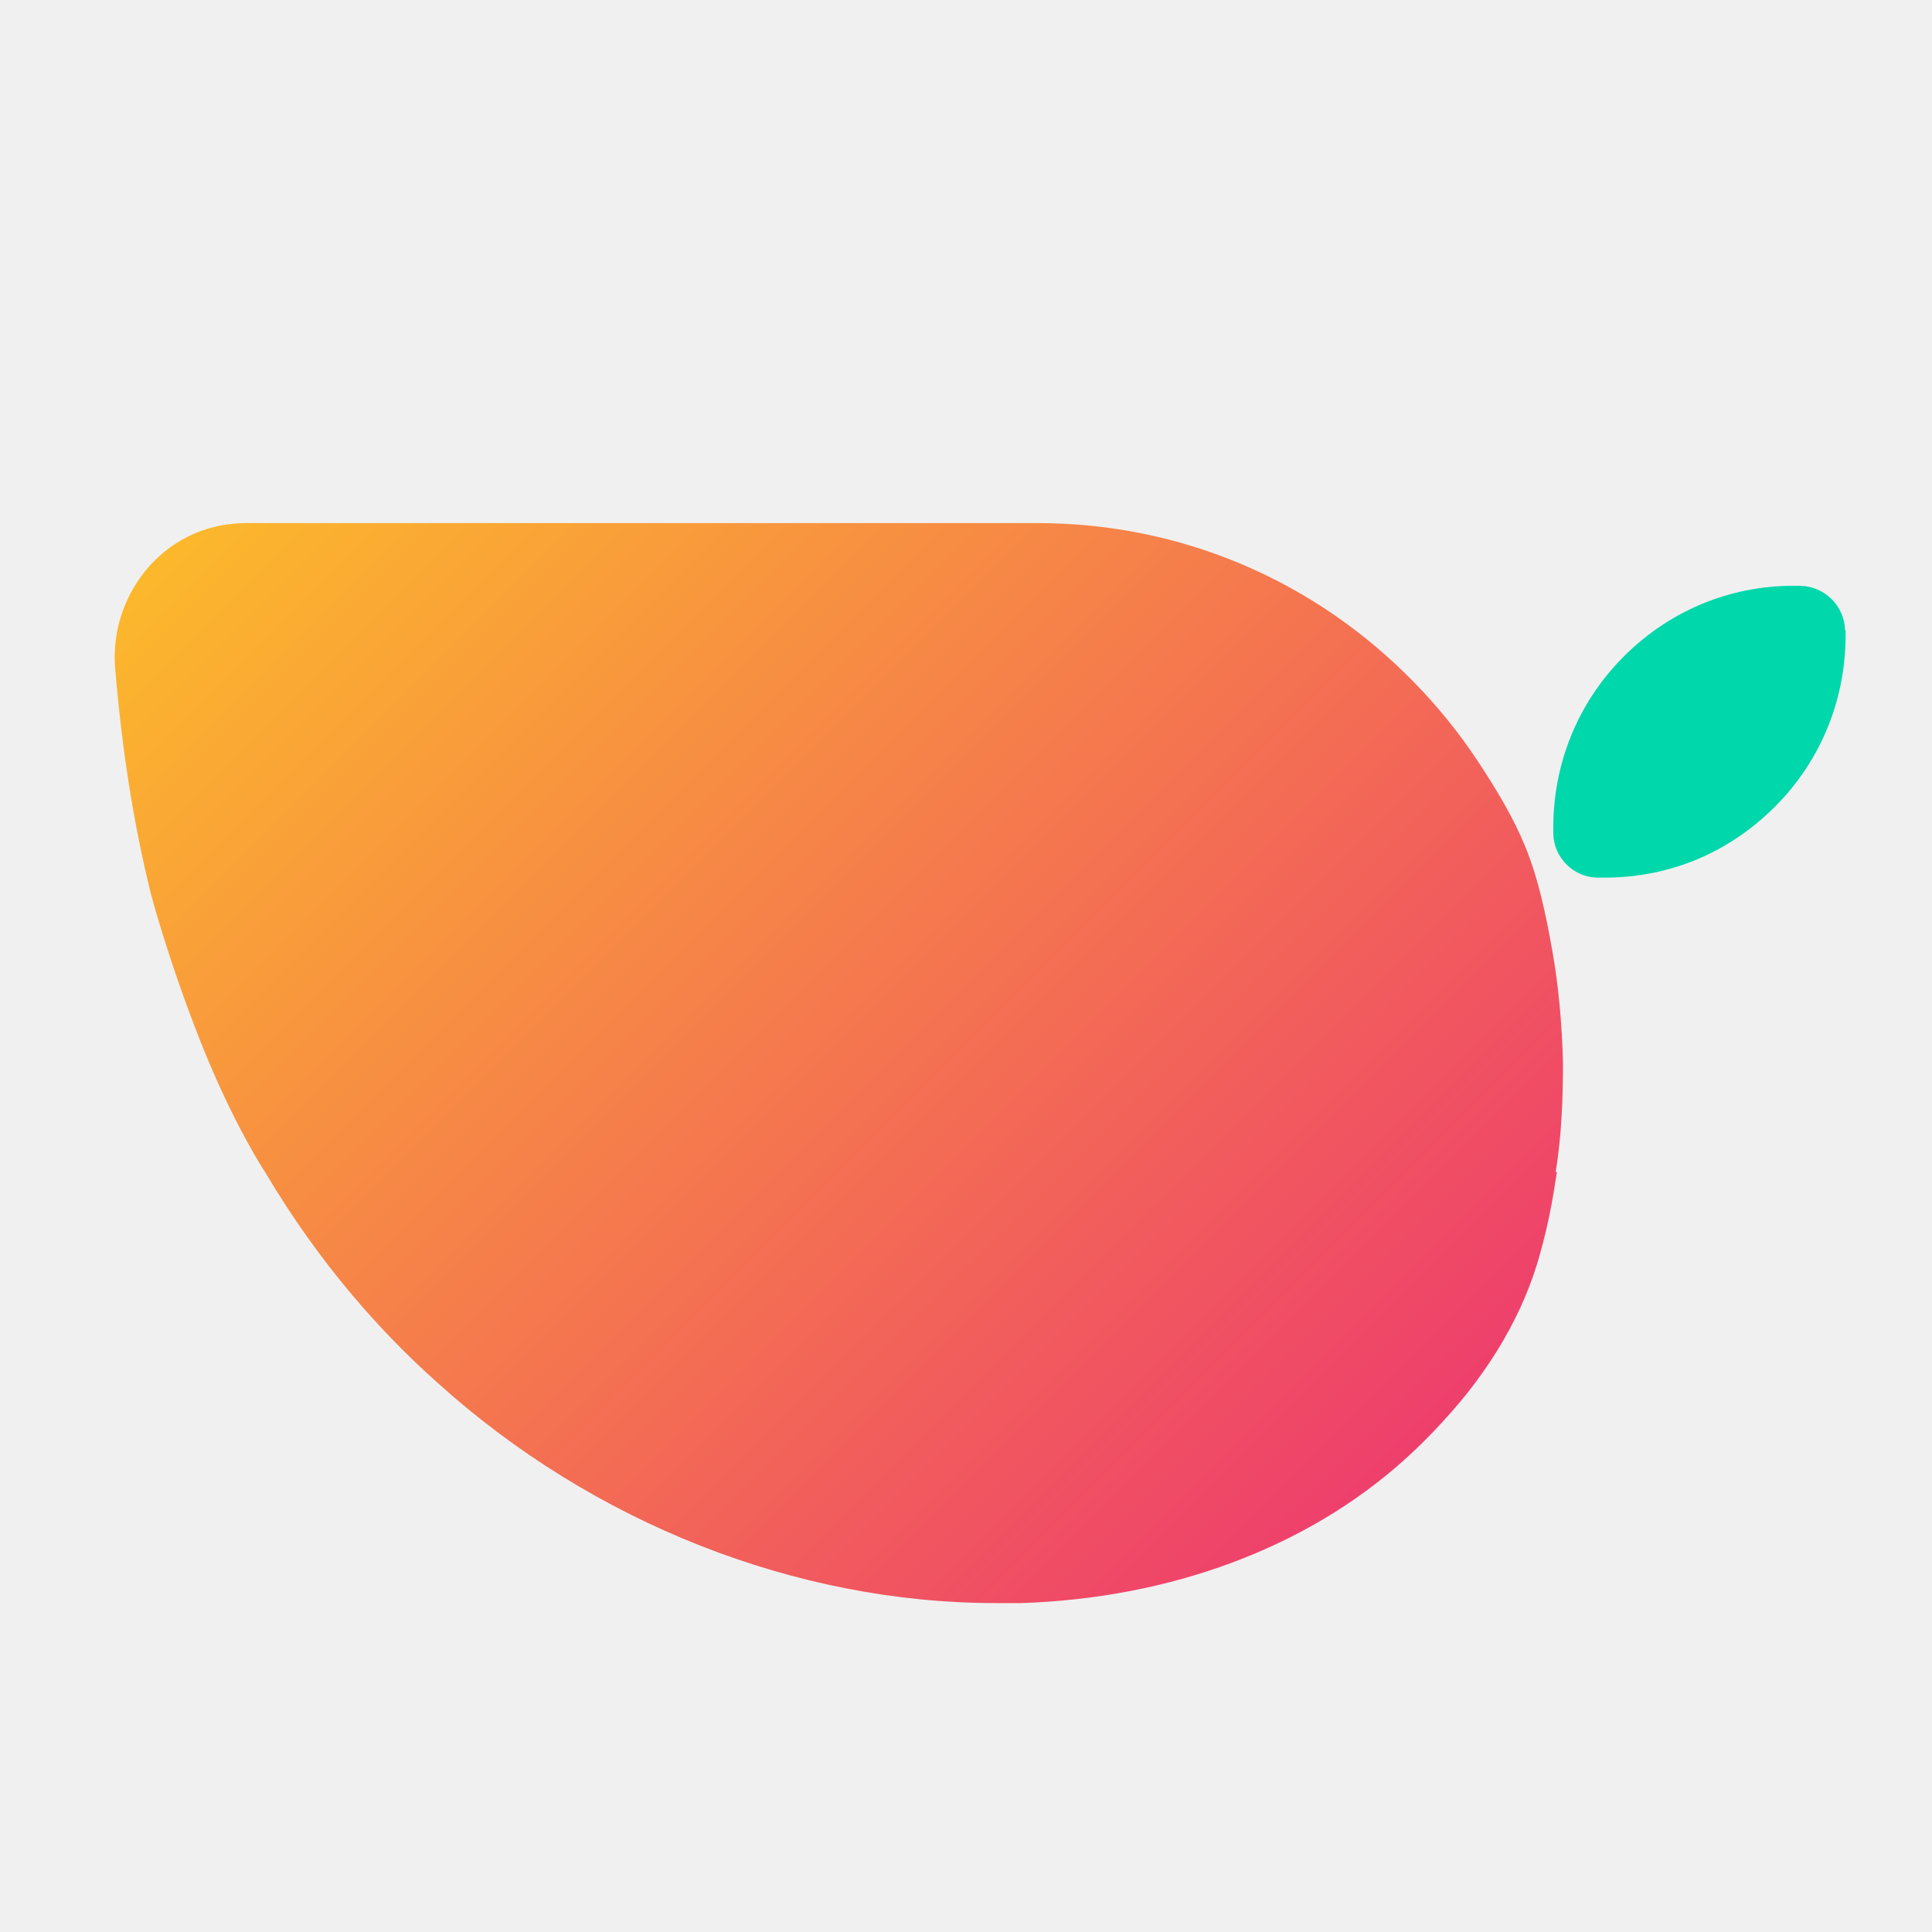
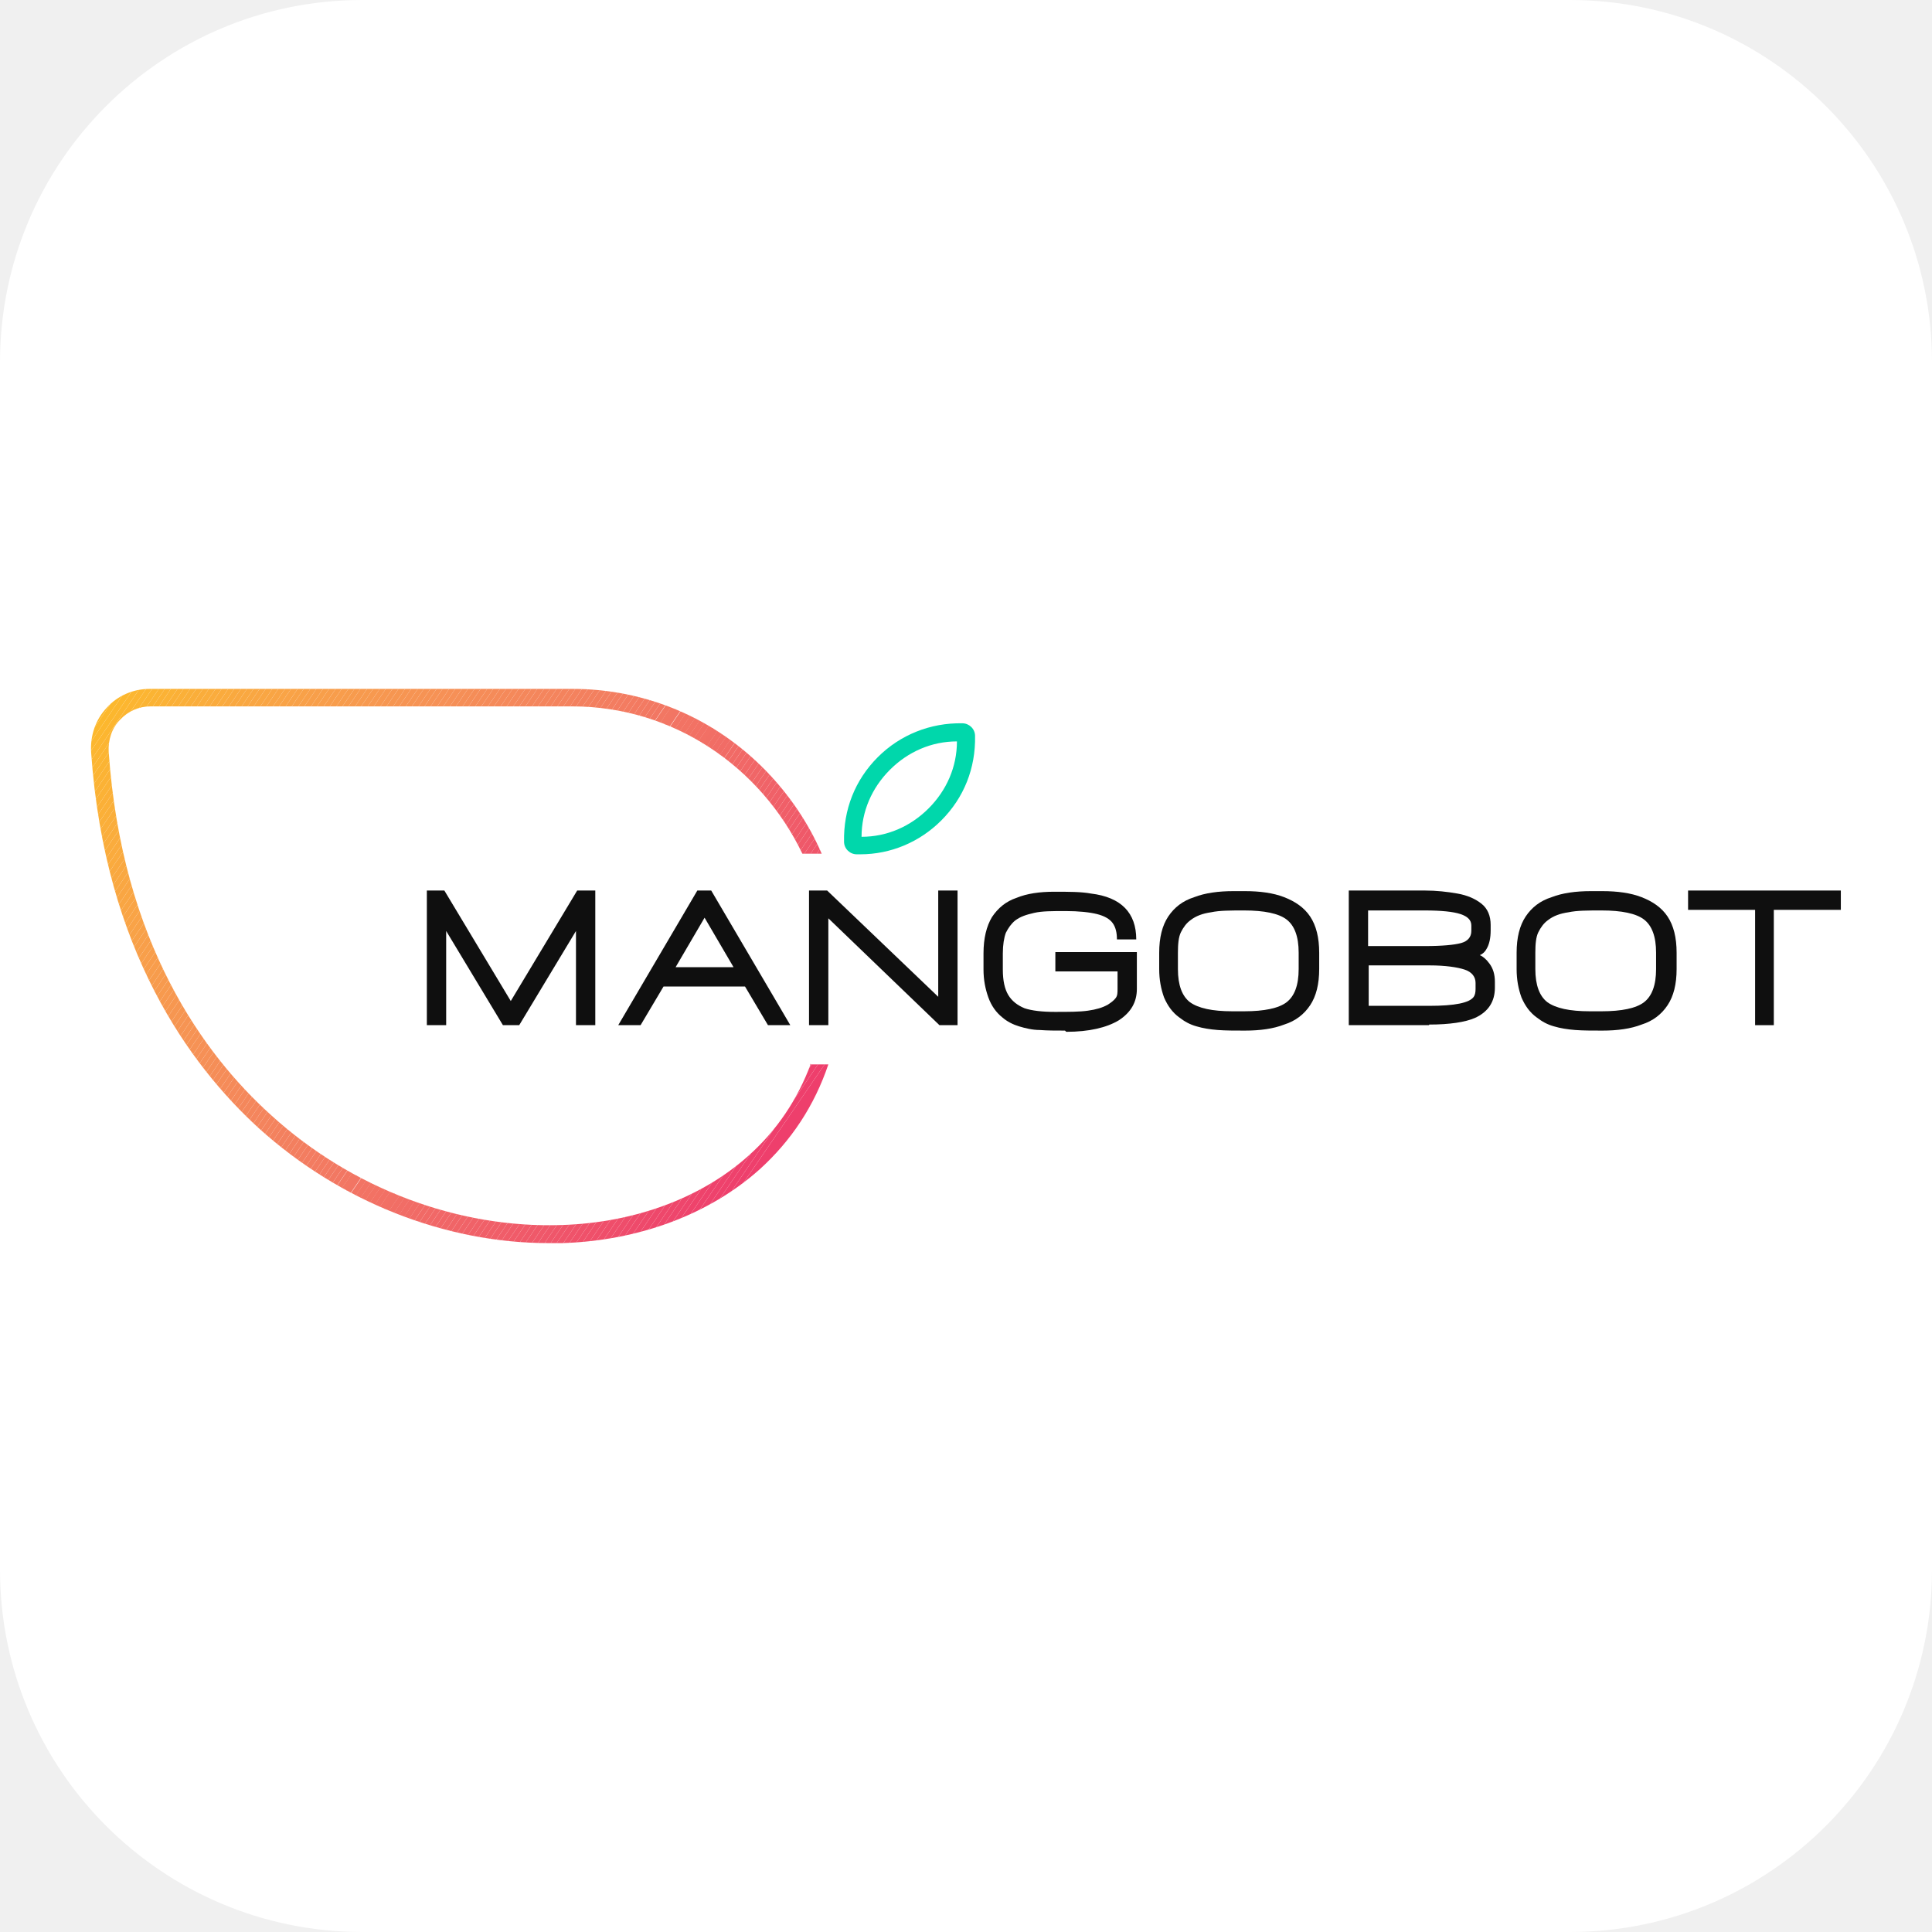
- <svg xmlns="http://www.w3.org/2000/svg" id="Layer_2" data-name="Layer 2" viewBox="0 0 40 40">
+ <svg xmlns="http://www.w3.org/2000/svg" id="Layer_2" data-name="Layer 2" viewBox="0 0 32 32">
  <defs>
    <style>
      .cls-1 {
+         fill: #f89d4b;
+       }
+ 
+       .cls-2 {
+         fill: #ee456c;
+       }
+ 
+       .cls-3 {
+         fill: #ee406c;
+       }
+ 
+       .cls-4 {
+         fill: #ef516a;
+       }
+ 
+       .cls-5 {
+         fill: #f9a742;
+       }
+ 
+       .cls-6 {
+         fill: #f4875c;
+       }
+ 
+       .cls-7 {
+         fill: #fbb235;
+       }
+ 
+       .cls-8 {
+         fill: #f58d57;
+       }
+ 
+       .cls-9 {
+         fill: #ef4e6b;
+       }
+ 
+       .cls-10 {
+         fill: #f4845d;
+       }
+ 
+       .cls-11 {
+         fill: #f3805e;
+       }
+ 
+       .cls-12 {
+         fill: #f37c61;
+       }
+ 
+       .cls-13 {
        fill: #00d7ab;
      }

-       .cls-2 {
-         fill: url(#linear-gradient);
+       .cls-14 {
+         fill: #f05a69;
+       }
+ 
+       .cls-15 {
+         fill: #fbb037;
+       }
+ 
+       .cls-16 {
+         fill: #f05d69;
+       }
+ 
+       .cls-17 {
+         fill: #fcb82c;
+       }
+ 
+       .cls-18 {
+         fill: #f89d4c;
+       }
+ 
+       .cls-19 {
+         fill: #f06368;
+       }
+ 
+       .cls-20 {
+         fill: #ee436b;
+       }
+ 
+       .cls-21 {
+         fill: #f37f5f;
+       }
+ 
+       .cls-22 {
+         fill: #f79750;
+       }
+ 
+       .cls-23 {
+         fill: #f05c69;
+       }
+ 
+       .cls-24 {
+         fill: #f27564;
+       }
+ 
+       .cls-25 {
+         fill: #f89e4b;
+       }
+ 
+       .cls-26 {
+         fill: #fbb038;
+       }
+ 
+       .cls-27 {
+         fill: #f16966;
+       }
+ 
+       .cls-28 {
+         fill: #f9a841;
+       }
+ 
+       .cls-29 {
+         fill: #fff;
+       }
+ 
+       .cls-30 {
+         fill: #f37e60;
+       }
+ 
+       .cls-31 {
+         fill: #f69156;
+       }
+ 
+       .cls-32 {
+         fill: #f8a049;
+       }
+ 
+       .cls-33 {
+         fill: #f16767;
+       }
+ 
+       .cls-34 {
+         fill: #f5885b;
+       }
+ 
+       .cls-35 {
+         fill: #fcb72e;
+       }
+ 
+       .cls-36 {
+         fill: #ee496b;
+       }
+ 
+       .cls-37 {
+         fill: #f27663;
+       }
+ 
+       .cls-38 {
+         fill: none;
+       }
+ 
+       .cls-39 {
+         fill: #f69057;
+       }
+ 
+       .cls-40 {
+         fill: #ef546a;
+       }
+ 
+       .cls-41 {
+         fill: #f37f60;
+       }
+ 
+       .cls-42 {
+         fill: #f9a445;
+       }
+ 
+       .cls-43 {
+         fill: #f69354;
+       }
+ 
+       .cls-44 {
+         fill: #f27962;
+       }
+ 
+       .cls-45 {
+         fill: #ef586a;
+       }
+ 
+       .cls-46 {
+         fill: #f69255;
+       }
+ 
+       .cls-47 {
+         fill: #f58c58;
+       }
+ 
+       .cls-48 {
+         fill: #f58b59;
+       }
+ 
+       .cls-49 {
+         fill: #f69254;
+       }
+ 
+       .cls-50 {
+         fill: #f27164;
+       }
+ 
+       .cls-51 {
+         fill: #f4855d;
+       }
+ 
+       .cls-52 {
+         fill: #ee3f6c;
+       }
+ 
+       .cls-53 {
+         fill: #f58a59;
+       }
+ 
+       .cls-54 {
+         fill: #fcb532;
+       }
+ 
+       .cls-55 {
+         fill: #f16d66;
+       }
+ 
+       .cls-56 {
+         fill: #faad3b;
+       }
+ 
+       .cls-57 {
+         fill: #ef4f6a;
+       }
+ 
+       .cls-58 {
+         fill: #ef536a;
+       }
+ 
+       .cls-59 {
+         fill: #f79850;
+       }
+ 
+       .cls-60 {
+         fill: #f06467;
+       }
+ 
+       .cls-61 {
+         fill: #f4825e;
+       }
+ 
+       .cls-62 {
+         fill: #ee486b;
+       }
+ 
+       .cls-63 {
+         fill: #f4875b;
+       }
+ 
+       .cls-64 {
+         fill: #f37a61;
+       }
+ 
+       .cls-65 {
+         fill: #f79a4e;
+       }
+ 
+       .cls-66 {
+         fill: #fcb531;
+       }
+ 
+       .cls-67 {
+         fill: #f16667;
+       }
+ 
+       .cls-68 {
+         fill: #f9a544;
+       }
+ 
+       .cls-69 {
+         fill: #faaf39;
+       }
+ 
+       .cls-70 {
+         fill: #f69651;
+       }
+ 
+       .cls-71 {
+         fill: #faac3d;
+       }
+ 
+       .cls-72 {
+         fill: #f8a247;
+       }
+ 
+       .cls-73 {
+         fill: #f27464;
+       }
+ 
+       .cls-74 {
+         fill: #f37d60;
+       }
+ 
+       .cls-75 {
+         fill: #f05b69;
+       }
+ 
+       .cls-76 {
+         fill: #fbb236;
+       }
+ 
+       .cls-77 {
+         fill: #ee426c;
+       }
+ 
+       .cls-78 {
+         fill: #fbb334;
+       }
+ 
+       .cls-79 {
+         fill: #f27763;
+       }
+ 
+       .cls-80 {
+         fill: #f79c4c;
+       }
+ 
+       .cls-81 {
+         fill: #f4835e;
+       }
+ 
+       .cls-82 {
+         fill: #faae3a;
+       }
+ 
+       .cls-83 {
+         fill: #ee466c;
+       }
+ 
+       .cls-84 {
+         fill: #fcb82d;
+       }
+ 
+       .cls-85 {
+         fill: #f06567;
+       }
+ 
+       .cls-86 {
+         fill: #f69056;
+       }
+ 
+       .cls-87 {
+         fill: #f27862;
+       }
+ 
+       .cls-88 {
+         fill: #f37a62;
+       }
+ 
+       .cls-89 {
+         fill: #ef506a;
+       }
+ 
+       .cls-90 {
+         fill: #0f0f0f;
+       }
+ 
+       .cls-91 {
+         fill: #faab3d;
+       }
+ 
+       .cls-92 {
+         fill: #f3805f;
+       }
+ 
+       .cls-93 {
+         fill: #ef556a;
+       }
+ 
+       .cls-94 {
+         fill: #faad3c;
+       }
+ 
+       .cls-95 {
+         fill: #f9a643;
+       }
+ 
+       .cls-96 {
+         fill: #f16e65;
+       }
+ 
+       .cls-97 {
+         fill: #f16a66;
+       }
+ 
+       .cls-98 {
+         fill: #f27264;
+       }
+ 
+       .cls-99 {
+         fill: #ee476b;
+       }
+ 
+       .cls-100 {
+         fill: #f9a347;
+       }
+ 
+       .cls-101 {
+         fill: #f16b66;
+       }
+ 
+       .cls-102 {
+         fill: #f05e68;
+       }
+ 
+       .cls-103 {
+         fill: #ef566a;
+       }
+ 
+       .cls-104 {
+         fill: #f16867;
+       }
+ 
+       .cls-105 {
+         fill: #f58e57;
+       }
+ 
+       .cls-106 {
+         fill: #f9a840;
+       }
+ 
+       .cls-107 {
+         fill: #ee4b6b;
+       }
+ 
+       .cls-108 {
+         fill: #f8a148;
+       }
+ 
+       .cls-109 {
+         fill: #ef5969;
+       }
+ 
+       .cls-110 {
+         fill: #f05f68;
+       }
+ 
+       .cls-111 {
+         fill: #f4865c;
+       }
+ 
+       .cls-112 {
+         fill: #f27364;
+       }
+ 
+       .cls-113 {
+         fill: #f16c66;
+       }
+ 
+       .cls-114 {
+         fill: #f27065;
+       }
+ 
+       .cls-115 {
+         fill: #f9a446;
+       }
+ 
+       .cls-116 {
+         fill: #f4835d;
+       }
+ 
+       .cls-117 {
+         fill: #ef526a;
+       }
+ 
+       .cls-118 {
+         fill: #f9a93f;
+       }
+ 
+       .cls-119 {
+         fill: #f06667;
+       }
+ 
+       .cls-120 {
+         fill: #ee416c;
+       }
+ 
+       .cls-121 {
+         fill: #f37b61;
+       }
+ 
+       .cls-122 {
+         fill: #f79b4d;
+       }
+ 
+       .cls-123 {
+         fill: #f69453;
+       }
+ 
+       .cls-124 {
+         fill: #ee4a6b;
+       }
+ 
+       .cls-125 {
+         fill: #ef4e6a;
+       }
+ 
+       .cls-126 {
+         fill: #fcb630;
+       }
+ 
+       .cls-127 {
+         fill: #ef576a;
+       }
+ 
+       .cls-128 {
+         fill: #f69552;
+       }
+ 
+       .cls-129 {
+         fill: #f06268;
+       }
+ 
+       .cls-130 {
+         fill: #f7994f;
+       }
+ 
+       .cls-131 {
+         fill: #f06168;
+       }
+ 
+       .cls-132 {
+         fill: #f06068;
+       }
+ 
+       .cls-133 {
+         fill: #faab3e;
+       }
+ 
+       .cls-134 {
+         fill: #f89f4a;
+       }
+ 
+       .cls-135 {
+         fill: #f58f57;
+       }
+ 
+       .cls-136 {
+         fill: #fbb433;
+       }
+ 
+       .cls-137 {
+         clip-path: url(#clippath);
+       }
+ 
+       .cls-138 {
+         fill: #ee4d6b;
+       }
+ 
+       .cls-139 {
+         fill: #f5895a;
+       }
+ 
+       .cls-140 {
+         fill: #f16f65;
      }
    </style>
-     <linearGradient id="linear-gradient" x1="28.55" y1="41.57" x2="6.29" y2="63.84" gradientTransform="translate(0 72.36) scale(1 -1)" gradientUnits="userSpaceOnUse">
-       <stop offset="0" stop-color="#ee3f6c" />
-       <stop offset="1" stop-color="#fcb82c" />
-     </linearGradient>
+     <clipPath id="clippath">
+       <path class="cls-38" d="M13.43,17.62c-.22.59-.56,1.1-1.03,1.52-.78.7-1.88,1.11-3.09,1.15-1.72.06-3.48-.6-4.82-1.82-1.11-1-2.47-2.85-2.69-6.02-.01-.19.05-.39.19-.53.13-.14.31-.22.5-.22h6.99c1.67,0,3.12,1,3.81,2.44h.32c-.22-.51-.54-.98-.93-1.38-.85-.87-1.99-1.35-3.2-1.35H2.48c-.27,0-.53.11-.71.31-.19.2-.28.47-.26.75.23,3.27,1.64,5.18,2.78,6.22,1.34,1.21,3.08,1.9,4.8,1.9.07,0,.15,0,.22,0,1.28-.04,2.44-.48,3.27-1.22.53-.48.91-1.06,1.14-1.74h-.31Z" />
+     </clipPath>
  </defs>
-   <g id="Layer_1-2" data-name="Layer 1-2">
+   <g id="Layer_1-2" data-name="Layer 1">
    <g>
-       <path class="cls-1" d="M38.21,13.04c.03,1.38-.49,2.69-1.46,3.66s-2.2,1.47-3.53,1.47h-.14c-.5,0-.92-.42-.92-.92-.03-1.37.48-2.68,1.46-3.66s2.28-1.5,3.66-1.46c.5.01.91.42.92.92h0Z" />
-       <path class="cls-2" d="M32.23,24.29c-.08.54-.18,1.08-.33,1.61-.34,1.3-1.08,2.5-1.99,3.49-.26.29-.54.57-.83.83-2.02,1.82-4.84,2.87-7.94,2.97h-.53c-4.13,0-8.34-1.66-11.55-4.56-1.17-1.04-2.45-2.47-3.57-4.36,0,0-.66-.99-1.34-2.71s-1.03-3.07-1.03-3.07c-.35-1.42-.6-2.98-.74-4.71-.05-.76.22-1.52.74-2.09.52-.56,1.21-.86,1.99-.86h16.37c2.95,0,5.72,1.17,7.79,3.29.49.5.93,1.04,1.32,1.63s.74,1.17.99,1.78c.28.69.43,1.43.56,2.16s.2,1.53.22,2.31c0,.76-.03,1.51-.15,2.26l.03.02Z" />
+       <rect class="cls-29" width="32" height="32" rx="6" ry="6" />
+       <g id="uuid-e675c6ee-633a-4147-bfee-abfe7c6ea15d" data-name="Layer 1-2">
+         <g>
+           <g>
+             <path class="cls-90" d="M9.86,16.98h-.32v-1.56l-.94,1.56h-.27l-.94-1.56v1.56h-.32v-2.23h.29l1.1,1.83,1.1-1.83h.3v2.23h0Z" />
+             <path class="cls-90" d="M13.09,16.98h-.37l-.38-.64h-1.35l-.38.64h-.37l1.31-2.23h.23l1.31,2.23h0ZM12.15,16.02l-.48-.82-.48.82h.97,0Z" />
+             <path class="cls-90" d="M15.86,16.98h-.3l-1.84-1.77v1.77h-.32v-2.23h.3l1.84,1.76v-1.76h.32v2.23h0Z" />
+             <path class="cls-90" d="M17.64,17.07c-.15,0-.29,0-.42-.01-.12,0-.24-.03-.34-.06-.1-.03-.2-.08-.28-.15-.1-.08-.18-.19-.23-.33-.05-.14-.08-.29-.08-.46v-.27c0-.25.05-.45.14-.6.1-.15.23-.26.41-.32.17-.07.38-.1.62-.1s.45,0,.61.03c.5.06.75.32.75.76h-.32c0-.11-.02-.2-.07-.27-.05-.07-.14-.12-.26-.15-.12-.03-.3-.05-.52-.05s-.39,0-.52.03-.23.06-.32.13c-.06.05-.11.12-.15.2-.03.08-.05.2-.05.34v.27c0,.18.03.32.09.42.06.1.15.17.27.22.12.04.29.06.5.06.23,0,.41,0,.55-.02s.24-.05.33-.1c.06-.04.1-.07.13-.11s.03-.09.03-.15v-.29h-1.03v-.32h1.35v.61c0,.22-.1.39-.3.52-.2.12-.49.19-.87.19h0Z" />
+             <path class="cls-90" d="M20.61,17.07c-.16,0-.31,0-.44-.01s-.25-.03-.35-.06c-.11-.03-.2-.08-.29-.15-.11-.08-.19-.19-.25-.33-.05-.14-.08-.29-.08-.47v-.27c0-.25.05-.45.15-.6.1-.15.24-.26.43-.32.18-.07.4-.1.65-.1h.19c.25,0,.47.03.65.1.18.07.33.17.43.32s.15.35.15.6v.27c0,.25-.05.45-.15.6-.1.15-.24.26-.43.32-.18.07-.4.1-.65.1h0ZM20.61,16.75c.33,0,.57-.05.7-.15.13-.1.2-.28.2-.55v-.27c0-.27-.07-.45-.2-.55-.13-.1-.37-.15-.7-.15-.23,0-.41,0-.55.03-.14.02-.25.06-.34.13-.07.05-.12.12-.16.2s-.05.2-.05.34v.27c0,.27.07.45.2.55.14.1.37.15.7.15h.19Z" />
+             <path class="cls-90" d="M23.67,16.98h-1.33v-2.23h1.26c.19,0,.37.02.54.05s.3.09.4.17.15.2.15.35v.09c0,.12-.02.23-.07.31-.02.04-.06.08-.11.1.05.02.11.07.16.14.06.08.09.18.09.3v.1c0,.23-.11.4-.33.5-.16.07-.42.11-.76.11h0ZM23.6,15.67c.29,0,.49-.02.6-.05.11-.03.17-.1.17-.2v-.09c0-.09-.06-.15-.18-.19-.12-.04-.32-.06-.59-.06h-.94v.59h.94ZM23.67,16.66c.43,0,.67-.05.74-.15.02-.03.03-.07.03-.13v-.1c0-.1-.06-.18-.18-.22-.12-.04-.32-.07-.58-.07h-1.01v.67h1.01Z" />
+             <path class="cls-90" d="M26.53,17.07c-.16,0-.31,0-.44-.01s-.25-.03-.35-.06c-.11-.03-.2-.08-.29-.15-.11-.08-.19-.19-.25-.33-.05-.14-.08-.29-.08-.47v-.27c0-.25.05-.45.15-.6.1-.15.24-.26.43-.32.18-.07.4-.1.65-.1h.19c.25,0,.47.03.65.1.18.07.33.17.43.32s.15.35.15.6v.27c0,.25-.05.45-.15.6-.1.15-.24.26-.43.32-.18.07-.4.1-.65.1h0ZM26.53,16.75c.33,0,.57-.05.7-.15.13-.1.2-.28.2-.55v-.27c0-.27-.07-.45-.2-.55-.13-.1-.37-.15-.7-.15-.23,0-.41,0-.55.03-.14.02-.25.06-.34.13-.07.05-.12.12-.16.2s-.05.2-.05.34v.27c0,.27.07.45.2.55.14.1.37.15.7.15h.19Z" />
+             <path class="cls-90" d="M29.39,16.98h-.32v-1.91h-1.11v-.32h2.53v.32h-1.11v1.91Z" />
+           </g>
+           <g class="cls-137">
+             <g>
+               <polygon class="cls-17" points="1.89 11.41 1.49 12 1.49 11.41 1.89 11.41" />
+               <polygon class="cls-17" points="2 11.41 1.49 12.16 1.49 12 1.89 11.41 2 11.41" />
+               <polygon class="cls-84" points="2.1 11.41 1.49 12.31 1.49 12.16 2 11.41 2.1 11.41" />
+               <polygon class="cls-35" points="2.21 11.41 1.49 12.46 1.49 12.31 2.1 11.41 2.21 11.41" />
+               <polygon class="cls-126" points="2.31 11.41 1.49 12.62 1.49 12.46 2.21 11.41 2.31 11.41" />
+               <polygon class="cls-66" points="2.42 11.41 1.49 12.77 1.49 12.62 2.31 11.41 2.42 11.41" />
+               <polygon class="cls-54" points="2.52 11.41 1.49 12.92 1.49 12.77 2.42 11.41 2.52 11.41" />
+               <polygon class="cls-136" points="2.63 11.41 1.49 13.08 1.49 12.92 2.52 11.41 2.63 11.41" />
+               <polygon class="cls-78" points="2.73 11.41 1.49 13.23 1.49 13.08 2.63 11.41 2.73 11.41" />
+               <polygon class="cls-7" points="2.83 11.41 1.49 13.38 1.49 13.23 2.73 11.41 2.83 11.41" />
+               <polygon class="cls-76" points="2.94 11.41 1.49 13.54 1.49 13.38 2.83 11.41 2.94 11.41" />
+               <polygon class="cls-15" points="3.04 11.41 1.49 13.69 1.49 13.54 2.94 11.41 3.04 11.41" />
+               <polygon class="cls-26" points="3.15 11.41 1.49 13.84 1.49 13.69 3.04 11.41 3.15 11.41" />
+               <polygon class="cls-69" points="3.25 11.41 1.49 13.99 1.49 13.84 3.15 11.41 3.25 11.41" />
+               <polygon class="cls-82" points="3.36 11.41 1.49 14.15 1.49 13.99 3.25 11.41 3.36 11.41" />
+               <polygon class="cls-56" points="3.46 11.41 1.49 14.3 1.49 14.15 3.36 11.41 3.46 11.41" />
+               <polygon class="cls-94" points="3.57 11.41 1.49 14.45 1.49 14.3 3.46 11.41 3.57 11.41" />
+               <polygon class="cls-71" points="3.67 11.41 1.49 14.61 1.49 14.45 3.57 11.41 3.67 11.41" />
+               <polygon class="cls-91" points="3.78 11.41 1.49 14.76 1.49 14.61 3.67 11.41 3.78 11.41" />
+               <polygon class="cls-133" points="3.88 11.41 1.49 14.91 1.49 14.76 3.78 11.41 3.88 11.41" />
+               <polygon class="cls-118" points="3.99 11.41 1.49 15.07 1.49 14.91 3.88 11.41 3.99 11.41" />
+               <polygon class="cls-106" points="4.09 11.41 1.49 15.22 1.49 15.07 3.99 11.41 4.09 11.41" />
+               <polygon class="cls-28" points="4.2 11.41 1.49 15.37 1.49 15.22 4.09 11.41 4.2 11.41" />
+               <polygon class="cls-5" points="4.3 11.41 1.49 15.52 1.49 15.37 4.2 11.41 4.3 11.41" />
+               <polygon class="cls-95" points="4.4 11.41 1.49 15.68 1.49 15.52 4.3 11.41 4.4 11.41" />
+               <polygon class="cls-95" points="4.51 11.41 1.49 15.83 1.49 15.68 4.4 11.41 4.51 11.41" />
+               <polygon class="cls-68" points="4.61 11.41 1.49 15.98 1.49 15.83 4.51 11.41 4.61 11.41" />
+               <polygon class="cls-42" points="4.72 11.41 1.49 16.14 1.49 15.98 4.61 11.41 4.72 11.41" />
+               <polygon class="cls-115" points="4.82 11.41 1.49 16.29 1.49 16.14 4.72 11.41 4.82 11.41" />
+               <polygon class="cls-100" points="4.93 11.41 1.49 16.44 1.49 16.29 4.82 11.41 4.93 11.41" />
+               <polygon class="cls-72" points="5.03 11.41 1.49 16.6 1.49 16.44 4.93 11.41 5.03 11.41" />
+               <polygon class="cls-108" points="5.14 11.41 1.49 16.75 1.49 16.6 5.03 11.41 5.14 11.41" />
+               <polygon class="cls-32" points="5.24 11.41 1.49 16.9 1.49 16.75 5.14 11.41 5.24 11.41" />
+               <polygon class="cls-134" points="5.35 11.41 1.49 17.05 1.49 16.9 5.24 11.41 5.35 11.41" />
+               <polygon class="cls-134" points="5.45 11.41 1.53 17.14 1.49 17.12 1.49 17.05 5.35 11.41 5.45 11.41" />
+               <polygon class="cls-25" points="5.56 11.41 1.6 17.19 1.53 17.14 5.45 11.41 5.56 11.41" />
+               <polygon class="cls-1" points="5.66 11.41 1.67 17.24 1.6 17.19 5.56 11.41 5.66 11.41" />
+               <polygon class="cls-18" points="5.77 11.41 1.75 17.29 1.67 17.24 5.66 11.41 5.77 11.41" />
+               <polygon class="cls-80" points="5.87 11.41 1.82 17.34 1.75 17.29 5.77 11.41 5.87 11.41" />
+               <polygon class="cls-122" points="5.97 11.41 1.89 17.39 1.82 17.34 5.87 11.41 5.97 11.41" />
+               <polygon class="cls-65" points="6.08 11.41 1.96 17.44 1.89 17.39 5.97 11.41 6.08 11.41" />
+               <polygon class="cls-65" points="6.18 11.41 2.03 17.49 1.96 17.44 6.08 11.41 6.18 11.41" />
+               <polygon class="cls-130" points="6.29 11.41 2.1 17.53 2.03 17.49 6.18 11.41 6.29 11.41" />
+               <polygon class="cls-59" points="6.39 11.41 2.17 17.58 2.1 17.53 6.29 11.41 6.39 11.41" />
+               <polygon class="cls-22" points="6.5 11.41 2.24 17.63 2.17 17.58 6.39 11.41 6.5 11.41" />
+               <polygon class="cls-70" points="6.6 11.41 2.32 17.68 2.24 17.63 6.5 11.41 6.6 11.41" />
+               <polygon class="cls-70" points="6.71 11.41 2.39 17.73 2.32 17.68 6.6 11.41 6.71 11.41" />
+               <polygon class="cls-128" points="6.81 11.41 2.46 17.78 2.39 17.73 6.71 11.41 6.81 11.41" />
+               <polygon class="cls-123" points="6.92 11.41 2.53 17.83 2.46 17.78 6.81 11.41 6.92 11.41" />
+               <polygon class="cls-123" points="7.02 11.41 2.6 17.88 2.53 17.83 6.92 11.41 7.02 11.41" />
+               <polygon class="cls-43" points="7.13 11.41 2.67 17.92 2.6 17.88 7.02 11.41 7.13 11.41" />
+               <polygon class="cls-49" points="7.23 11.41 2.74 17.97 2.67 17.92 7.13 11.41 7.23 11.41" />
+               <polygon class="cls-46" points="7.33 11.41 2.82 18.02 2.74 17.97 7.23 11.41 7.33 11.41" />
+               <polygon class="cls-31" points="7.44 11.41 2.89 18.07 2.82 18.02 7.33 11.41 7.44 11.41" />
+               <polygon class="cls-86" points="7.54 11.41 2.96 18.12 2.89 18.07 7.44 11.41 7.54 11.41" />
+               <polygon class="cls-39" points="7.65 11.41 3.03 18.17 2.96 18.12 7.54 11.41 7.65 11.41" />
+               <polygon class="cls-135" points="7.75 11.41 3.1 18.22 3.03 18.17 7.65 11.41 7.75 11.41" />
+               <polygon class="cls-105" points="7.86 11.41 3.17 18.27 3.1 18.22 7.75 11.41 7.86 11.41" />
+               <polygon class="cls-8" points="7.96 11.41 3.24 18.31 3.17 18.27 7.86 11.41 7.96 11.41" />
+               <polygon class="cls-47" points="8.07 11.41 3.31 18.36 3.24 18.31 7.96 11.41 8.07 11.41" />
+               <polygon class="cls-47" points="8.17 11.41 3.39 18.41 3.31 18.36 8.07 11.41 8.17 11.41" />
+               <polygon class="cls-48" points="8.28 11.41 3.46 18.46 3.39 18.41 8.17 11.41 8.28 11.41" />
+               <polygon class="cls-53" points="8.38 11.41 3.53 18.51 3.46 18.46 8.28 11.41 8.38 11.41" />
+               <polygon class="cls-139" points="8.49 11.41 3.6 18.56 3.53 18.51 8.38 11.41 8.49 11.41" />
+               <polygon class="cls-139" points="8.59 11.41 3.67 18.61 3.6 18.56 8.49 11.41 8.59 11.41" />
+               <polygon class="cls-34" points="8.7 11.41 3.74 18.66 3.67 18.61 8.59 11.41 8.7 11.41" />
+               <polygon class="cls-63" points="8.8 11.41 3.81 18.7 3.74 18.66 8.7 11.41 8.8 11.41" />
+               <polygon class="cls-6" points="8.9 11.41 3.89 18.75 3.81 18.7 8.8 11.41 8.9 11.41" />
+               <polygon class="cls-111" points="9.01 11.41 3.96 18.8 3.89 18.75 8.9 11.41 9.01 11.41" />
+               <polygon class="cls-51" points="9.11 11.41 4.03 18.85 3.96 18.8 9.01 11.41 9.11 11.41" />
+               <polygon class="cls-51" points="9.22 11.41 4.1 18.9 4.03 18.85 9.11 11.41 9.22 11.41" />
+               <polygon class="cls-10" points="9.32 11.41 4.17 18.95 4.1 18.9 9.22 11.41 9.32 11.41" />
+               <polygon class="cls-116" points="9.43 11.41 4.24 19 4.17 18.95 9.32 11.41 9.43 11.41" />
+               <polygon class="cls-81" points="9.53 11.41 4.31 19.05 4.24 19 9.43 11.41 9.53 11.41" />
+               <polygon class="cls-61" points="9.64 11.41 4.38 19.1 4.31 19.05 9.53 11.41 9.64 11.41" />
+               <polygon class="cls-11" points="9.74 11.41 4.46 19.14 4.38 19.1 9.64 11.41 9.74 11.41" />
+               <polygon class="cls-92" points="9.85 11.41 4.53 19.19 4.46 19.14 9.74 11.41 9.85 11.41" />
+               <polygon class="cls-92" points="9.95 11.41 4.6 19.24 4.53 19.19 9.85 11.41 9.95 11.41" />
+               <polygon class="cls-21" points="10.06 11.41 4.67 19.29 4.6 19.24 9.95 11.41 10.06 11.41" />
+               <polygon class="cls-41" points="10.16 11.41 4.74 19.34 4.67 19.29 10.06 11.41 10.16 11.41" />
+               <polygon class="cls-30" points="10.27 11.41 4.81 19.39 4.74 19.34 10.16 11.41 10.27 11.41" />
+               <polygon class="cls-74" points="10.37 11.41 4.88 19.44 4.81 19.39 10.27 11.41 10.37 11.41" />
+               <polygon class="cls-12" points="10.47 11.41 4.95 19.49 4.88 19.44 10.37 11.41 10.47 11.41" />
+               <polygon class="cls-12" points="10.58 11.41 5.03 19.53 4.95 19.49 10.47 11.41 10.58 11.41" />
+               <polygon class="cls-121" points="10.68 11.41 5.1 19.58 5.03 19.53 10.58 11.41 10.68 11.41" />
+               <polygon class="cls-64" points="10.79 11.41 5.17 19.63 5.1 19.58 10.68 11.41 10.79 11.41" />
+               <polygon class="cls-88" points="10.89 11.41 5.24 19.68 5.17 19.63 10.79 11.41 10.89 11.41" />
+               <polygon class="cls-44" points="11 11.41 5.31 19.73 5.24 19.68 10.89 11.41 11 11.41" />
+               <polygon class="cls-87" points="11.1 11.41 5.38 19.78 5.31 19.73 11 11.41 11.1 11.41" />
+               <polygon class="cls-79" points="11.18 11.41 11.2 11.42 5.45 19.83 5.38 19.78 11.1 11.41 11.18 11.41" />
+               <rect class="cls-79" x="3.27" y="15.61" width="10.18" height=".09" transform="translate(-9.28 13.72) rotate(-55.63)" />
+               <rect class="cls-37" x="3.34" y="15.66" width="10.18" height=".09" transform="translate(-9.29 13.8) rotate(-55.63)" />
+               <rect class="cls-24" x="3.42" y="15.7" width="10.18" height=".09" transform="translate(-9.3 13.88) rotate(-55.63)" />
+               <rect class="cls-73" x="3.49" y="15.75" width="10.18" height=".09" transform="translate(-9.3 13.96) rotate(-55.63)" />
+               <rect class="cls-112" x="3.56" y="15.8" width="10.18" height=".09" transform="translate(-9.31 14.04) rotate(-55.63)" />
+               <rect class="cls-112" x="3.63" y="15.85" width="10.18" height=".09" transform="translate(-9.32 14.12) rotate(-55.63)" />
+               <rect class="cls-98" x="3.7" y="15.9" width="10.18" height=".09" transform="translate(-9.33 14.2) rotate(-55.63)" />
+               <rect class="cls-50" x="3.77" y="15.95" width="10.18" height=".09" transform="translate(-9.34 14.28) rotate(-55.63)" />
+               <rect class="cls-114" x="3.84" y="16" width="10.18" height=".09" transform="translate(-9.35 14.36) rotate(-55.63)" />
+               <rect class="cls-114" x="3.91" y="16.05" width="10.18" height=".09" transform="translate(-9.36 14.44) rotate(-55.63)" />
+               <rect class="cls-140" x="3.99" y="16.09" width="10.18" height=".09" transform="translate(-9.37 14.52) rotate(-55.63)" />
+               <rect class="cls-96" x="4.06" y="16.14" width="10.18" height=".09" transform="translate(-9.38 14.6) rotate(-55.63)" />
+               <rect class="cls-55" x="4.13" y="16.19" width="10.18" height=".09" transform="translate(-9.39 14.68) rotate(-55.63)" />
+               <rect class="cls-113" x="4.2" y="16.24" width="10.18" height=".09" transform="translate(-9.4 14.76) rotate(-55.63)" />
+               <rect class="cls-113" x="4.27" y="16.29" width="10.18" height=".09" transform="translate(-9.41 14.84) rotate(-55.63)" />
+               <polygon class="cls-101" points="12.27 12.16 12.34 12.2 6.61 20.59 6.56 20.59 6.52 20.56 12.27 12.16" />
+               <polygon class="cls-97" points="12.34 12.2 12.41 12.25 6.71 20.59 6.61 20.59 12.34 12.2" />
+               <polygon class="cls-27" points="12.41 12.25 12.48 12.3 6.82 20.59 6.71 20.59 12.41 12.25" />
+               <polygon class="cls-104" points="12.48 12.3 12.55 12.35 6.92 20.59 6.82 20.59 12.48 12.3" />
+               <polygon class="cls-33" points="12.55 12.35 12.63 12.4 7.03 20.59 6.92 20.59 12.55 12.35" />
+               <polygon class="cls-67" points="12.63 12.4 12.7 12.45 7.13 20.59 7.03 20.59 12.63 12.4" />
+               <polygon class="cls-119" points="12.7 12.45 12.77 12.5 7.24 20.59 7.13 20.59 12.7 12.45" />
+               <polygon class="cls-85" points="12.77 12.5 12.84 12.55 7.34 20.59 7.24 20.59 12.77 12.5" />
+               <polygon class="cls-60" points="12.84 12.55 12.91 12.59 7.45 20.59 7.34 20.59 12.84 12.55" />
+               <polygon class="cls-19" points="12.91 12.59 12.98 12.64 7.55 20.59 7.45 20.59 12.91 12.59" />
+               <polygon class="cls-129" points="12.98 12.64 13.05 12.69 7.66 20.59 7.55 20.59 12.98 12.64" />
+               <polygon class="cls-131" points="13.05 12.69 13.12 12.74 7.76 20.59 7.66 20.59 13.05 12.69" />
+               <polygon class="cls-132" points="13.12 12.74 13.2 12.79 7.86 20.59 7.76 20.59 13.12 12.74" />
+               <polygon class="cls-110" points="13.2 12.79 13.27 12.84 7.97 20.59 7.86 20.59 13.2 12.79" />
+               <polygon class="cls-110" points="13.27 12.84 13.34 12.89 8.07 20.59 7.97 20.59 13.27 12.84" />
+               <polygon class="cls-102" points="13.34 12.89 13.41 12.94 8.18 20.59 8.07 20.59 13.34 12.89" />
+               <polygon class="cls-16" points="13.41 12.94 13.48 12.99 8.28 20.59 8.18 20.59 13.41 12.94" />
+               <polygon class="cls-23" points="13.48 12.99 13.55 13.03 8.39 20.59 8.28 20.59 13.48 12.99" />
+               <polygon class="cls-75" points="13.55 13.03 13.62 13.08 8.49 20.59 8.39 20.59 13.55 13.03" />
+               <polygon class="cls-14" points="13.62 13.08 13.7 13.13 8.6 20.59 8.49 20.59 13.62 13.08" />
+               <polygon class="cls-109" points="13.7 13.13 13.74 13.16 13.74 13.22 8.7 20.59 8.6 20.59 13.7 13.13" />
+               <polygon class="cls-109" points="13.74 13.38 8.81 20.59 8.7 20.59 13.74 13.22 13.74 13.38" />
+               <polygon class="cls-45" points="13.74 13.53 8.91 20.59 8.81 20.59 13.74 13.38 13.74 13.53" />
+               <polygon class="cls-127" points="13.74 13.68 9.02 20.59 8.91 20.59 13.74 13.53 13.74 13.68" />
+               <polygon class="cls-103" points="13.74 13.83 9.12 20.59 9.02 20.59 13.74 13.68 13.74 13.83" />
+               <polygon class="cls-93" points="13.74 13.99 9.22 20.59 9.12 20.59 13.74 13.83 13.74 13.99" />
+               <polygon class="cls-40" points="13.74 14.14 9.33 20.59 9.22 20.59 13.74 13.99 13.74 14.14" />
+               <polygon class="cls-58" points="13.74 14.29 9.43 20.59 9.33 20.59 13.74 14.14 13.74 14.29" />
+               <polygon class="cls-117" points="13.74 14.45 9.54 20.59 9.43 20.59 13.74 14.29 13.74 14.45" />
+               <polygon class="cls-4" points="13.74 14.6 9.64 20.59 9.54 20.59 13.74 14.45 13.74 14.6" />
+               <polygon class="cls-89" points="13.74 14.75 9.75 20.59 9.64 20.59 13.74 14.6 13.74 14.75" />
+               <polygon class="cls-57" points="13.74 14.91 9.85 20.59 9.75 20.59 13.74 14.75 13.74 14.91" />
+               <polygon class="cls-125" points="13.74 15.06 9.96 20.59 9.85 20.59 13.74 14.91 13.74 15.06" />
+               <polygon class="cls-9" points="13.74 15.21 10.06 20.59 9.96 20.59 13.74 15.06 13.74 15.21" />
+               <polygon class="cls-138" points="13.74 15.36 10.17 20.59 10.06 20.59 13.74 15.21 13.74 15.36" />
+               <polygon class="cls-107" points="13.74 15.52 10.27 20.59 10.17 20.59 13.74 15.36 13.74 15.52" />
+               <polygon class="cls-124" points="13.74 15.67 10.38 20.59 10.27 20.59 13.74 15.52 13.74 15.67" />
+               <polygon class="cls-36" points="13.74 15.82 10.48 20.59 10.38 20.59 13.74 15.67 13.74 15.82" />
+               <polygon class="cls-62" points="13.74 15.98 10.59 20.59 10.48 20.59 13.74 15.82 13.74 15.98" />
+               <polygon class="cls-99" points="13.74 16.13 10.69 20.59 10.59 20.59 13.74 15.98 13.74 16.13" />
+               <polygon class="cls-99" points="13.74 16.28 10.79 20.59 10.69 20.59 13.74 16.13 13.74 16.28" />
+               <polygon class="cls-83" points="13.74 16.44 10.9 20.59 10.79 20.59 13.74 16.28 13.74 16.44" />
+               <polygon class="cls-2" points="13.74 16.59 11 20.59 10.9 20.59 13.74 16.44 13.74 16.59" />
+               <polygon class="cls-20" points="13.74 16.74 11.11 20.59 11 20.59 13.74 16.59 13.74 16.74" />
+               <polygon class="cls-77" points="13.74 16.9 11.21 20.59 11.11 20.59 13.74 16.74 13.74 16.9" />
+               <polygon class="cls-77" points="13.74 17.05 11.32 20.59 11.21 20.59 13.74 16.9 13.74 17.05" />
+               <polygon class="cls-120" points="13.74 17.2 11.42 20.59 11.32 20.59 13.74 17.05 13.74 17.2" />
+               <polygon class="cls-3" points="13.74 17.35 11.53 20.59 11.42 20.59 13.74 17.2 13.74 17.35" />
+               <polygon class="cls-52" points="13.74 17.51 11.63 20.59 11.53 20.59 13.74 17.35 13.74 17.51" />
+               <polygon class="cls-52" points="11.63 20.59 13.74 17.51 13.74 20.59 11.63 20.59" />
+             </g>
+           </g>
+           <path class="cls-13" d="M14.24,14.15h-.05c-.11,0-.21-.09-.21-.21h0c-.01-.53.18-1.02.56-1.4.37-.37.87-.57,1.4-.56.11,0,.21.09.21.21.01.53-.18,1.02-.56,1.4-.36.36-.84.56-1.34.56h0ZM15.85,12.28c-.42,0-.81.17-1.11.47-.3.3-.47.69-.47,1.11.42,0,.81-.17,1.11-.47.3-.3.47-.69.47-1.11Z" />
+         </g>
+       </g>
    </g>
  </g>
</svg>
